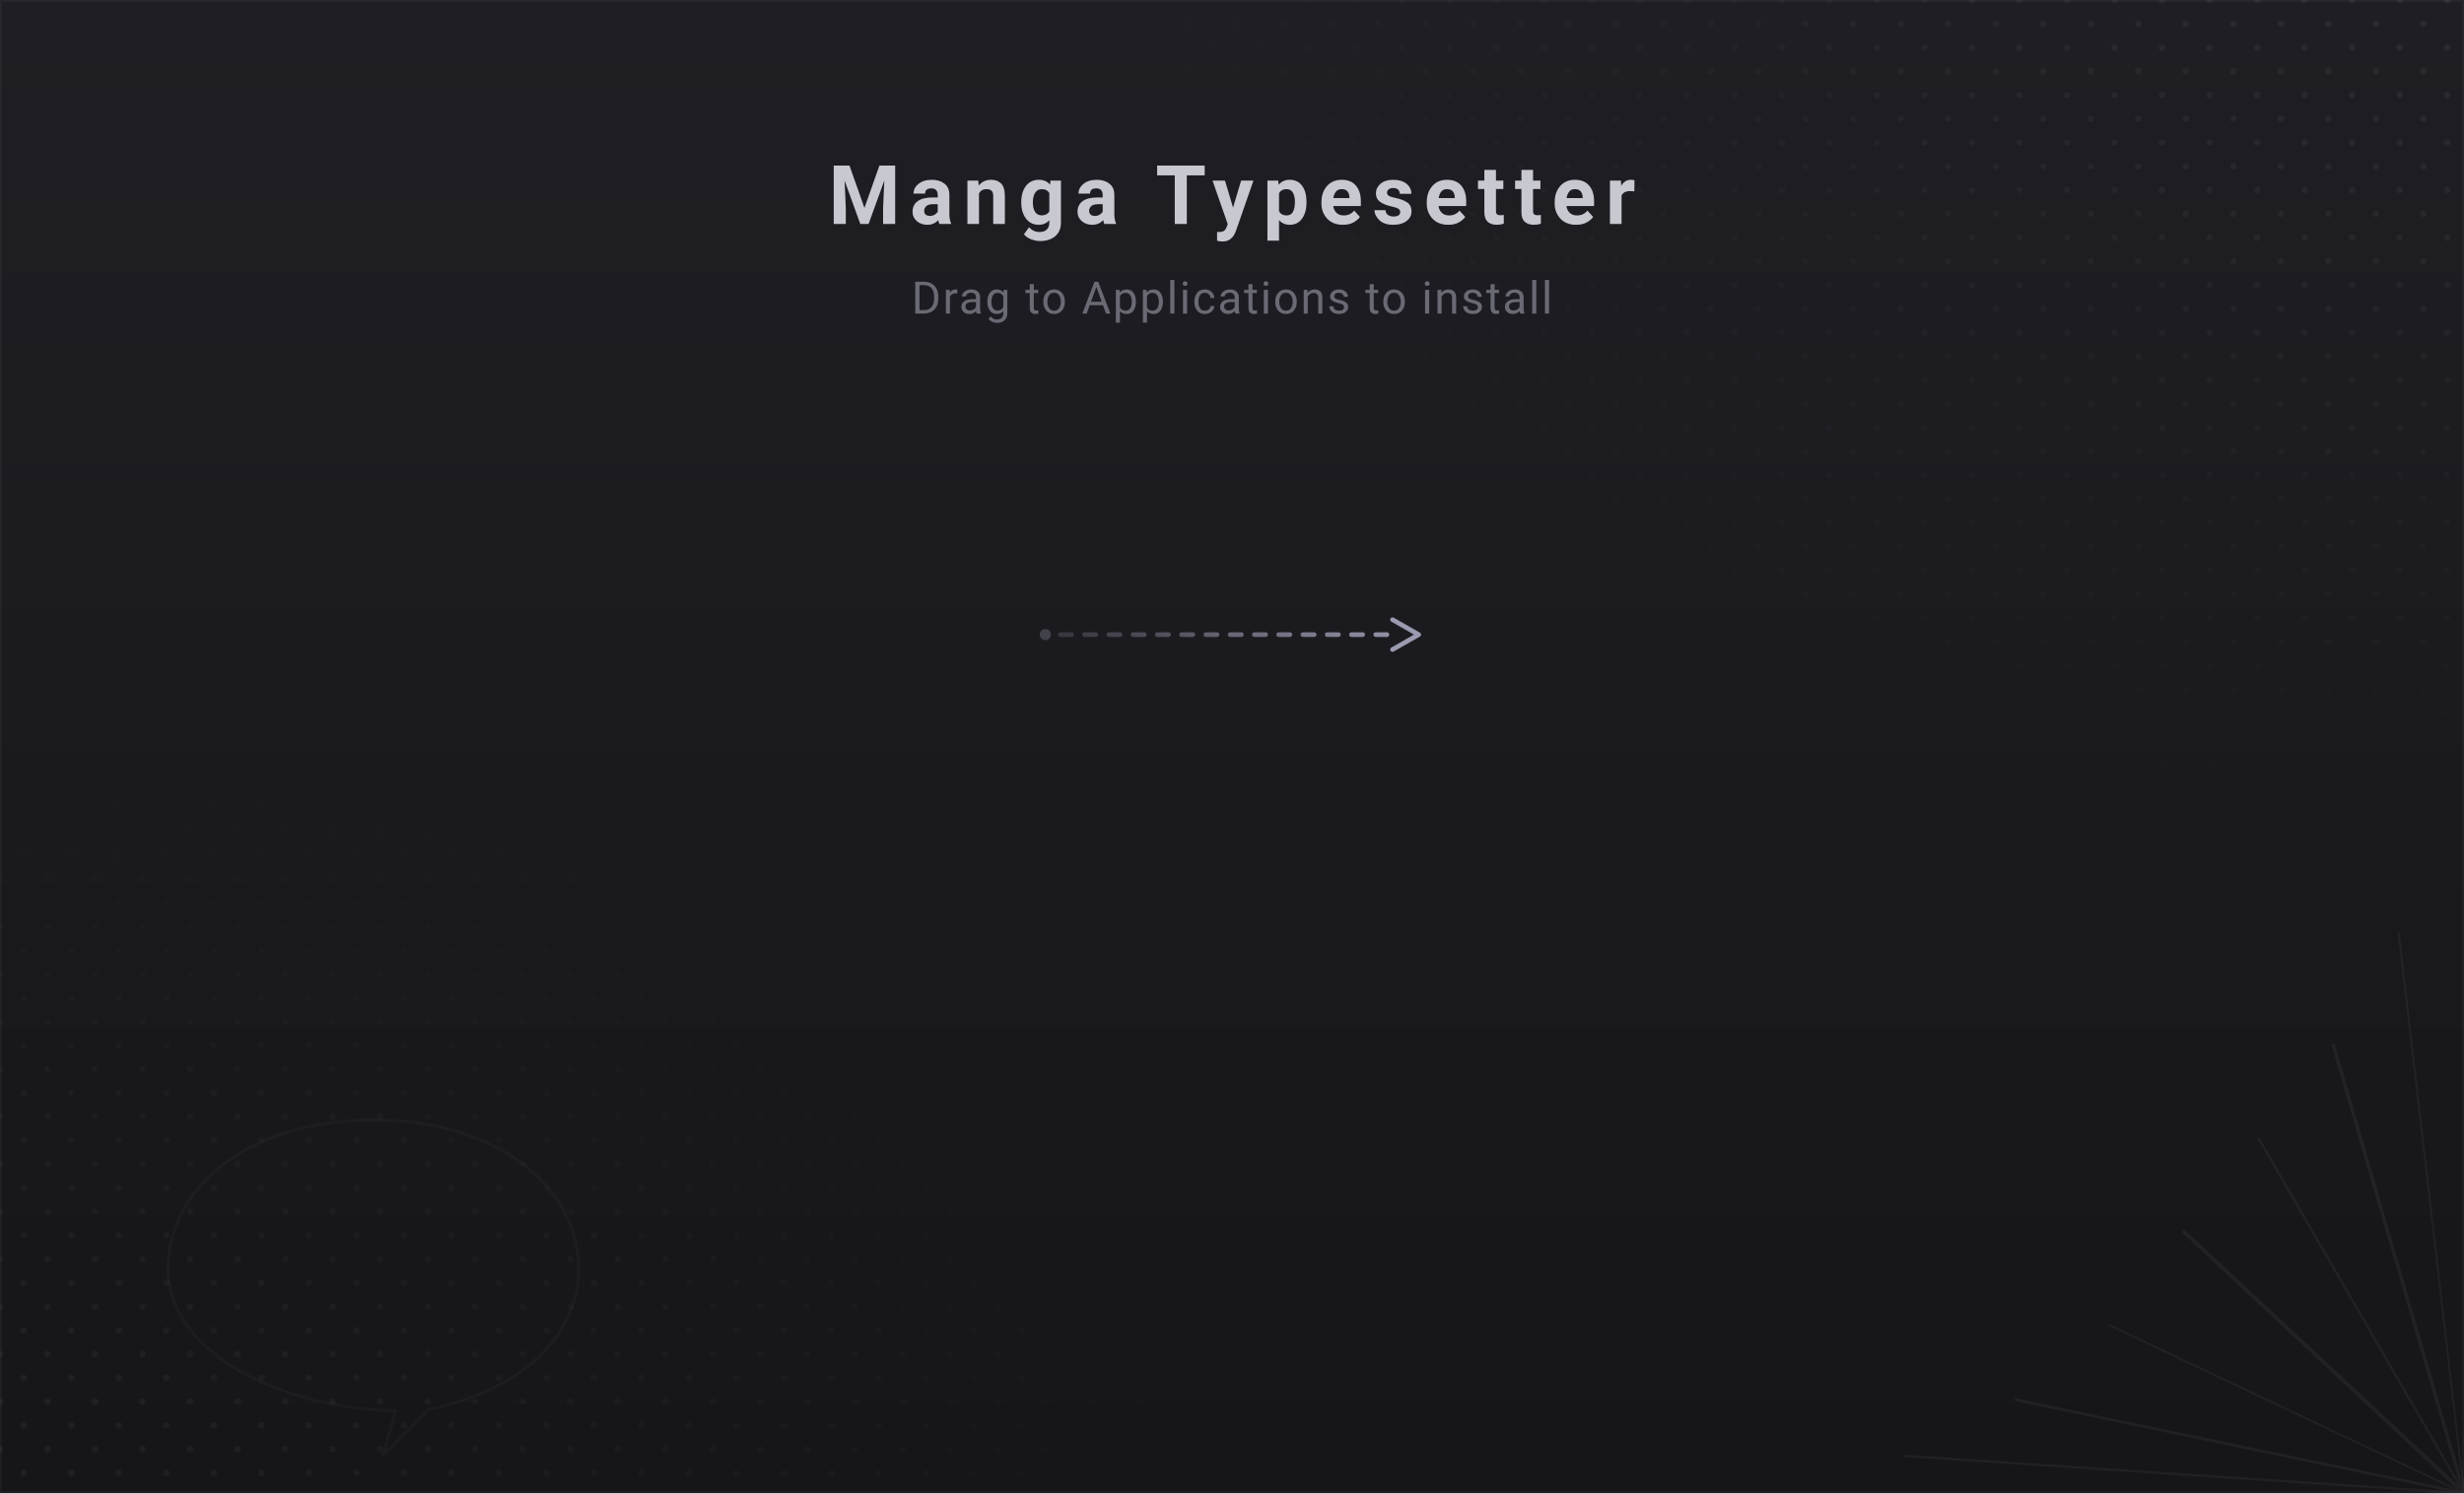
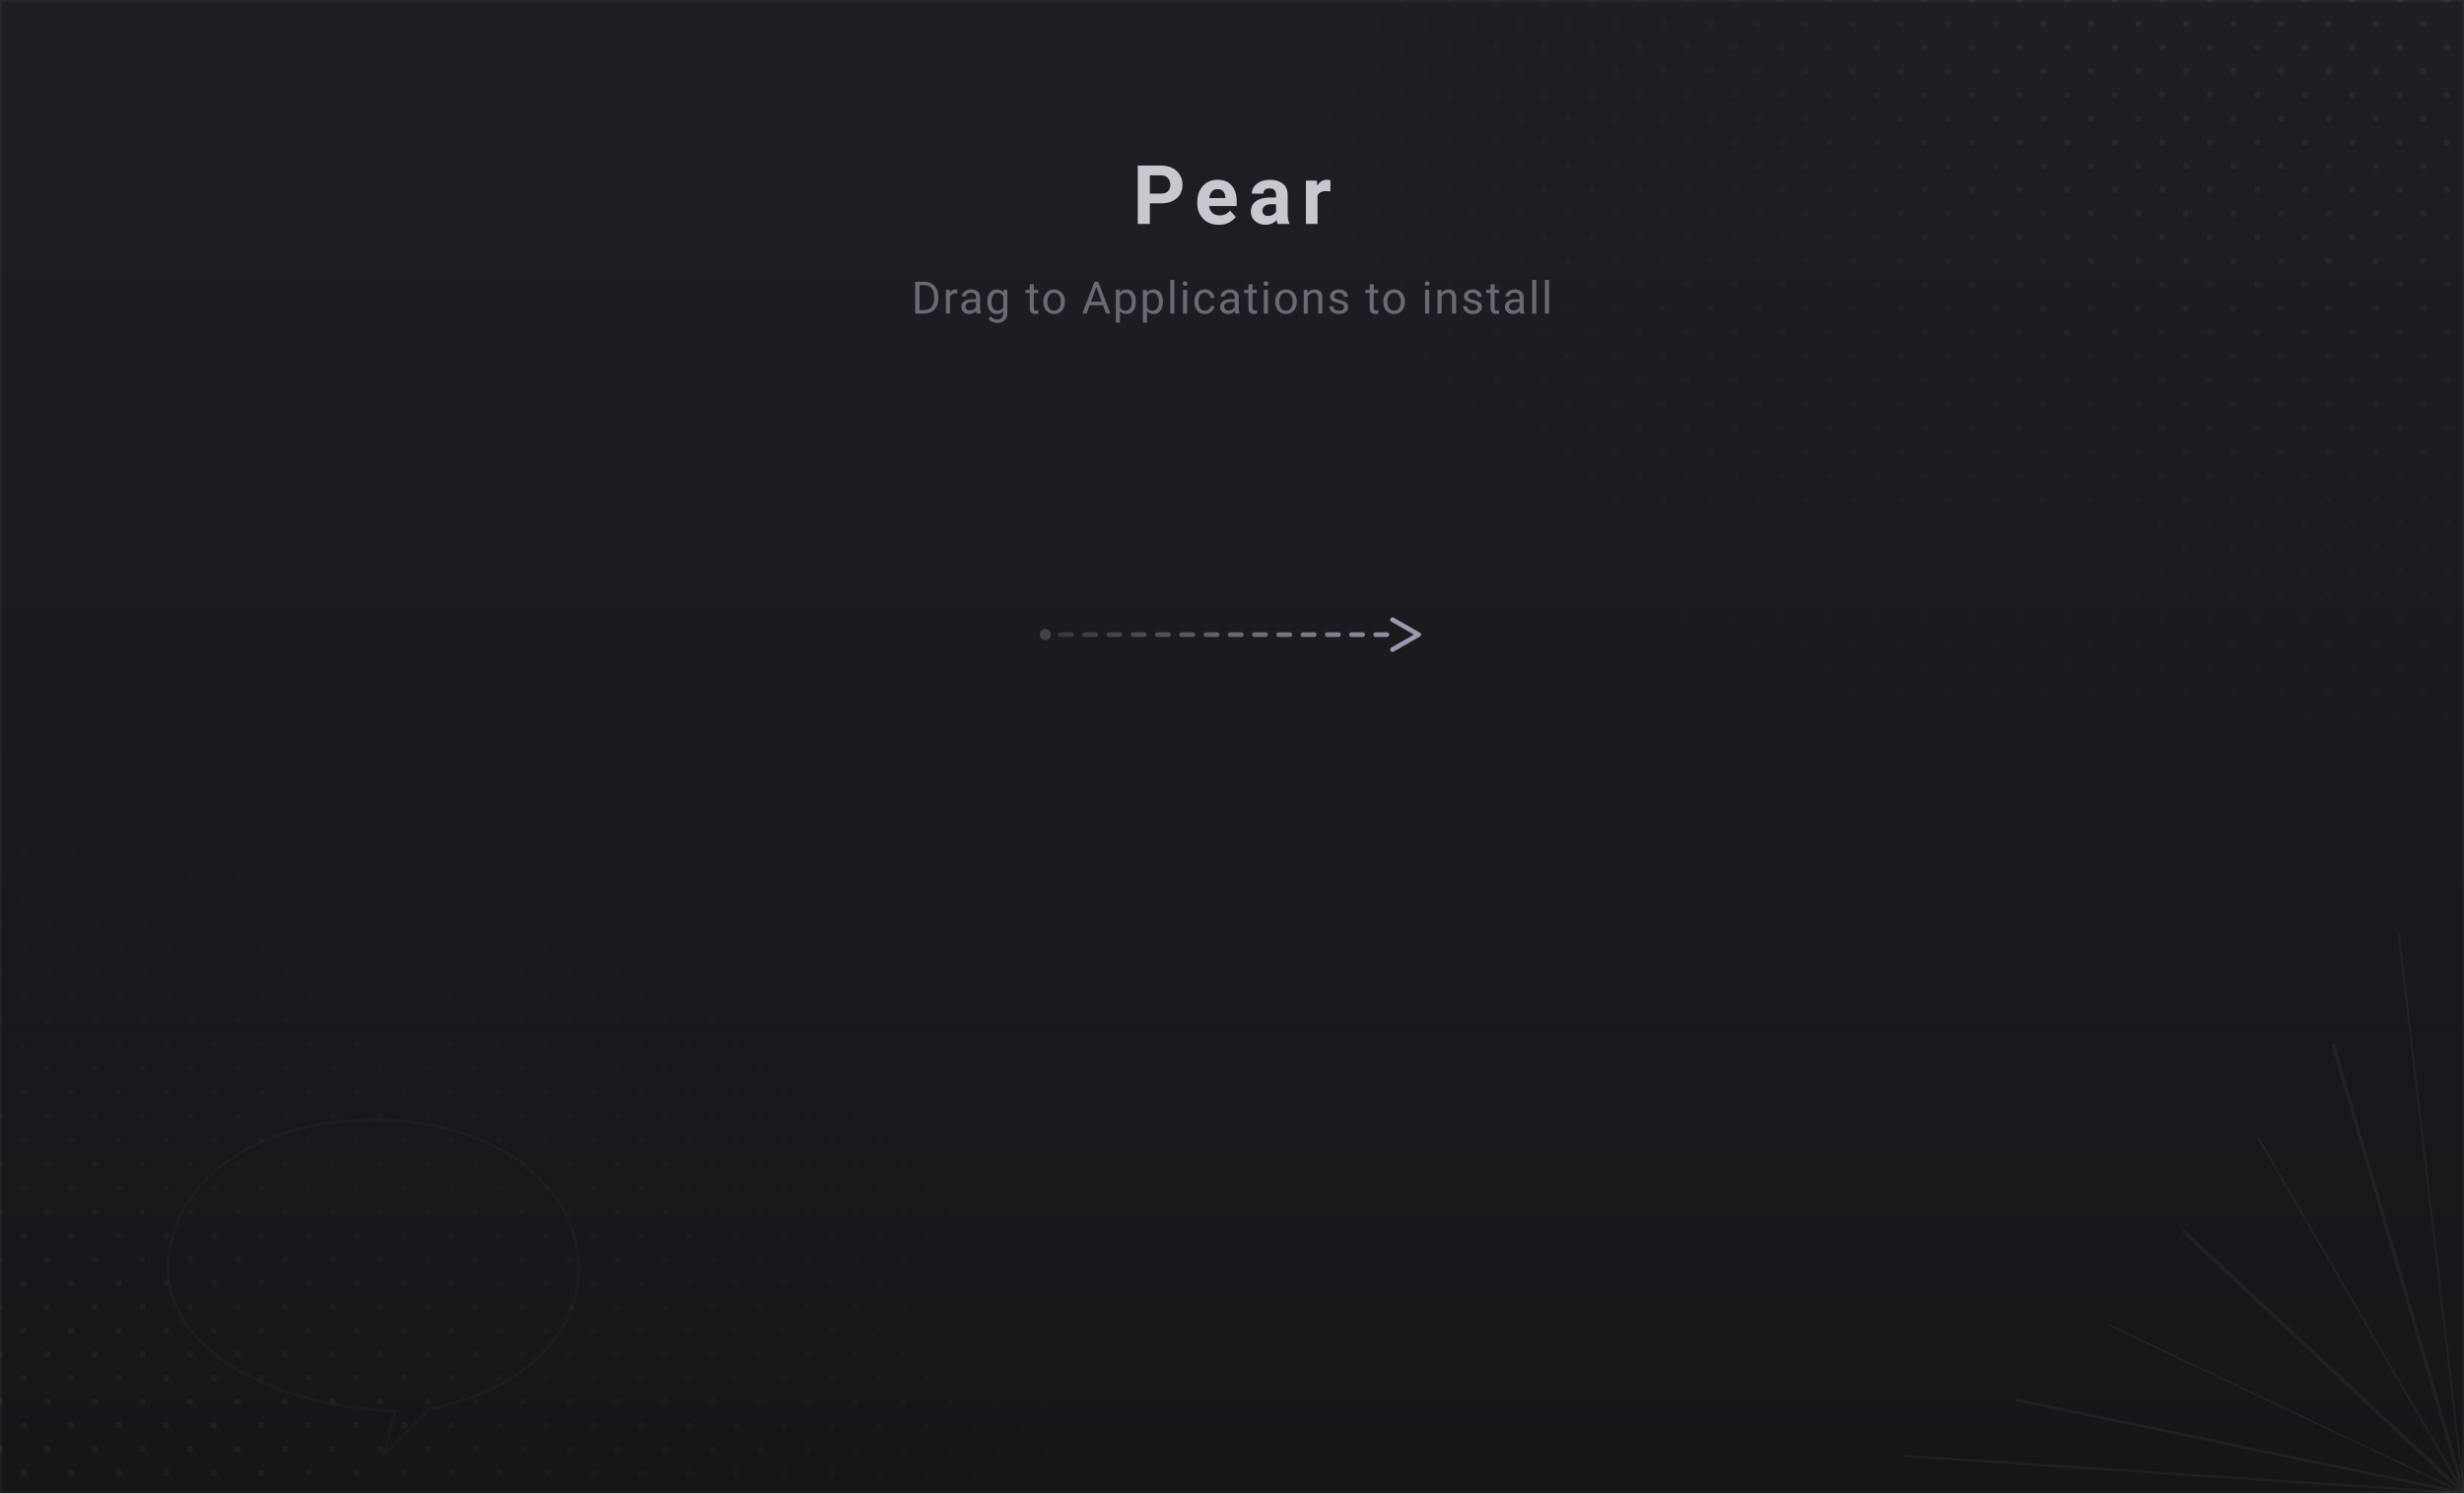
<svg xmlns="http://www.w3.org/2000/svg" viewBox="0 0 1320 800" width="1320" height="800">
  <defs>
    <linearGradient id="bg-gradient" x1="0%" y1="0%" x2="0%" y2="100%">
      <stop offset="0%" stop-color="#1e1e24" />
      <stop offset="100%" stop-color="#161619" />
    </linearGradient>
    <pattern id="screentone-dots" width="18" height="18" patternUnits="userSpaceOnUse" patternTransform="rotate(45)">
      <circle cx="9" cy="9" r="1.75" fill="#ffffff" />
    </pattern>
    <radialGradient id="screentone-mask-tr" cx="100%" cy="0%" r="55%">
      <stop offset="0%" stop-color="#ffffff" stop-opacity="0.06" />
      <stop offset="60%" stop-color="#ffffff" stop-opacity="0.02" />
      <stop offset="100%" stop-color="#ffffff" stop-opacity="0" />
    </radialGradient>
    <mask id="mask-tr">
      <rect width="1320" height="800" fill="url(#screentone-mask-tr)" />
    </mask>
    <radialGradient id="screentone-mask-bl" cx="0%" cy="100%" r="50%">
      <stop offset="0%" stop-color="#ffffff" stop-opacity="0.05" />
      <stop offset="65%" stop-color="#ffffff" stop-opacity="0.015" />
      <stop offset="100%" stop-color="#ffffff" stop-opacity="0" />
    </radialGradient>
    <mask id="mask-bl">
      <rect width="1320" height="800" fill="url(#screentone-mask-bl)" />
    </mask>
    <linearGradient id="arrow-grad" x1="560" y1="340" x2="760" y2="340" gradientUnits="userSpaceOnUse">
      <stop offset="0%" stop-color="#5a5a68" stop-opacity="0.4" />
      <stop offset="50%" stop-color="#808092" stop-opacity="0.75" />
      <stop offset="100%" stop-color="#9a9ab0" stop-opacity="1" />
    </linearGradient>
  </defs>
  <rect width="1320" height="800" fill="url(#bg-gradient)" />
  <rect x="0.5" y="0.5" width="1319" height="799" fill="none" stroke="#ffffff" stroke-opacity="0.04" stroke-width="1" />
  <rect width="1320" height="800" fill="url(#screentone-dots)" mask="url(#mask-tr)" />
  <rect width="1320" height="800" fill="url(#screentone-dots)" mask="url(#mask-bl)" />
  <g id="manga-speedlines" opacity="0.05" stroke="#ffffff" stroke-linecap="round">
    <line x1="1320" y1="800" x2="1080" y2="750" stroke-width="1.5" />
    <line x1="1320" y1="800" x2="1130" y2="710" stroke-width="1" />
    <line x1="1320" y1="800" x2="1170" y2="660" stroke-width="2" />
    <line x1="1320" y1="800" x2="1210" y2="610" stroke-width="1.2" />
    <line x1="1320" y1="800" x2="1250" y2="560" stroke-width="1.8" />
    <line x1="1320" y1="800" x2="1285" y2="500" stroke-width="1" />
    <line x1="1320" y1="800" x2="1020" y2="780" stroke-width="1.2" />
  </g>
  <path d="M 90,680 C 90,635 135,600 200,600 C 265,600 310,635 310,680 C 310,715 280,745 230,755 L 205,780 L 212,756 C 145,754 90,722 90,680 Z" fill="none" stroke="#ffffff" stroke-opacity="0.03" stroke-width="1.5" />
  <g id="transfer-guide">
    <circle cx="560" cy="340" r="3" fill="#5a5a68" fill-opacity="0.6" />
    <line x1="568" y1="340" x2="746" y2="340" stroke="url(#arrow-grad)" stroke-width="2.5" stroke-dasharray="6 7" stroke-linecap="round" />
    <path d="M 746 332 L 760 340 L 746 348" fill="none" stroke="#9a9ab0" stroke-width="2.5" stroke-linecap="round" stroke-linejoin="round" />
  </g>
-   <text x="660" y="120" text-anchor="middle" fill="#c8c8d0" font-family="system-ui, -apple-system, 'SF Pro Display', 'Segoe UI', Roboto, Helvetica, Arial, sans-serif" font-size="44" font-weight="600" letter-spacing="5">Manga Typesetter</text>
+   <text x="660" y="120" text-anchor="middle" fill="#c8c8d0" font-family="system-ui, -apple-system, 'SF Pro Display', 'Segoe UI', Roboto, Helvetica, Arial, sans-serif" font-size="44" font-weight="600" letter-spacing="5">Pear</text>
  <text x="660" y="168" text-anchor="middle" fill="#6a6a74" font-family="system-ui, -apple-system, 'SF Pro Text', 'Segoe UI', Roboto, Helvetica, Arial, sans-serif" font-size="24" font-weight="400" letter-spacing="1">Drag to Applications to install</text>
</svg>
